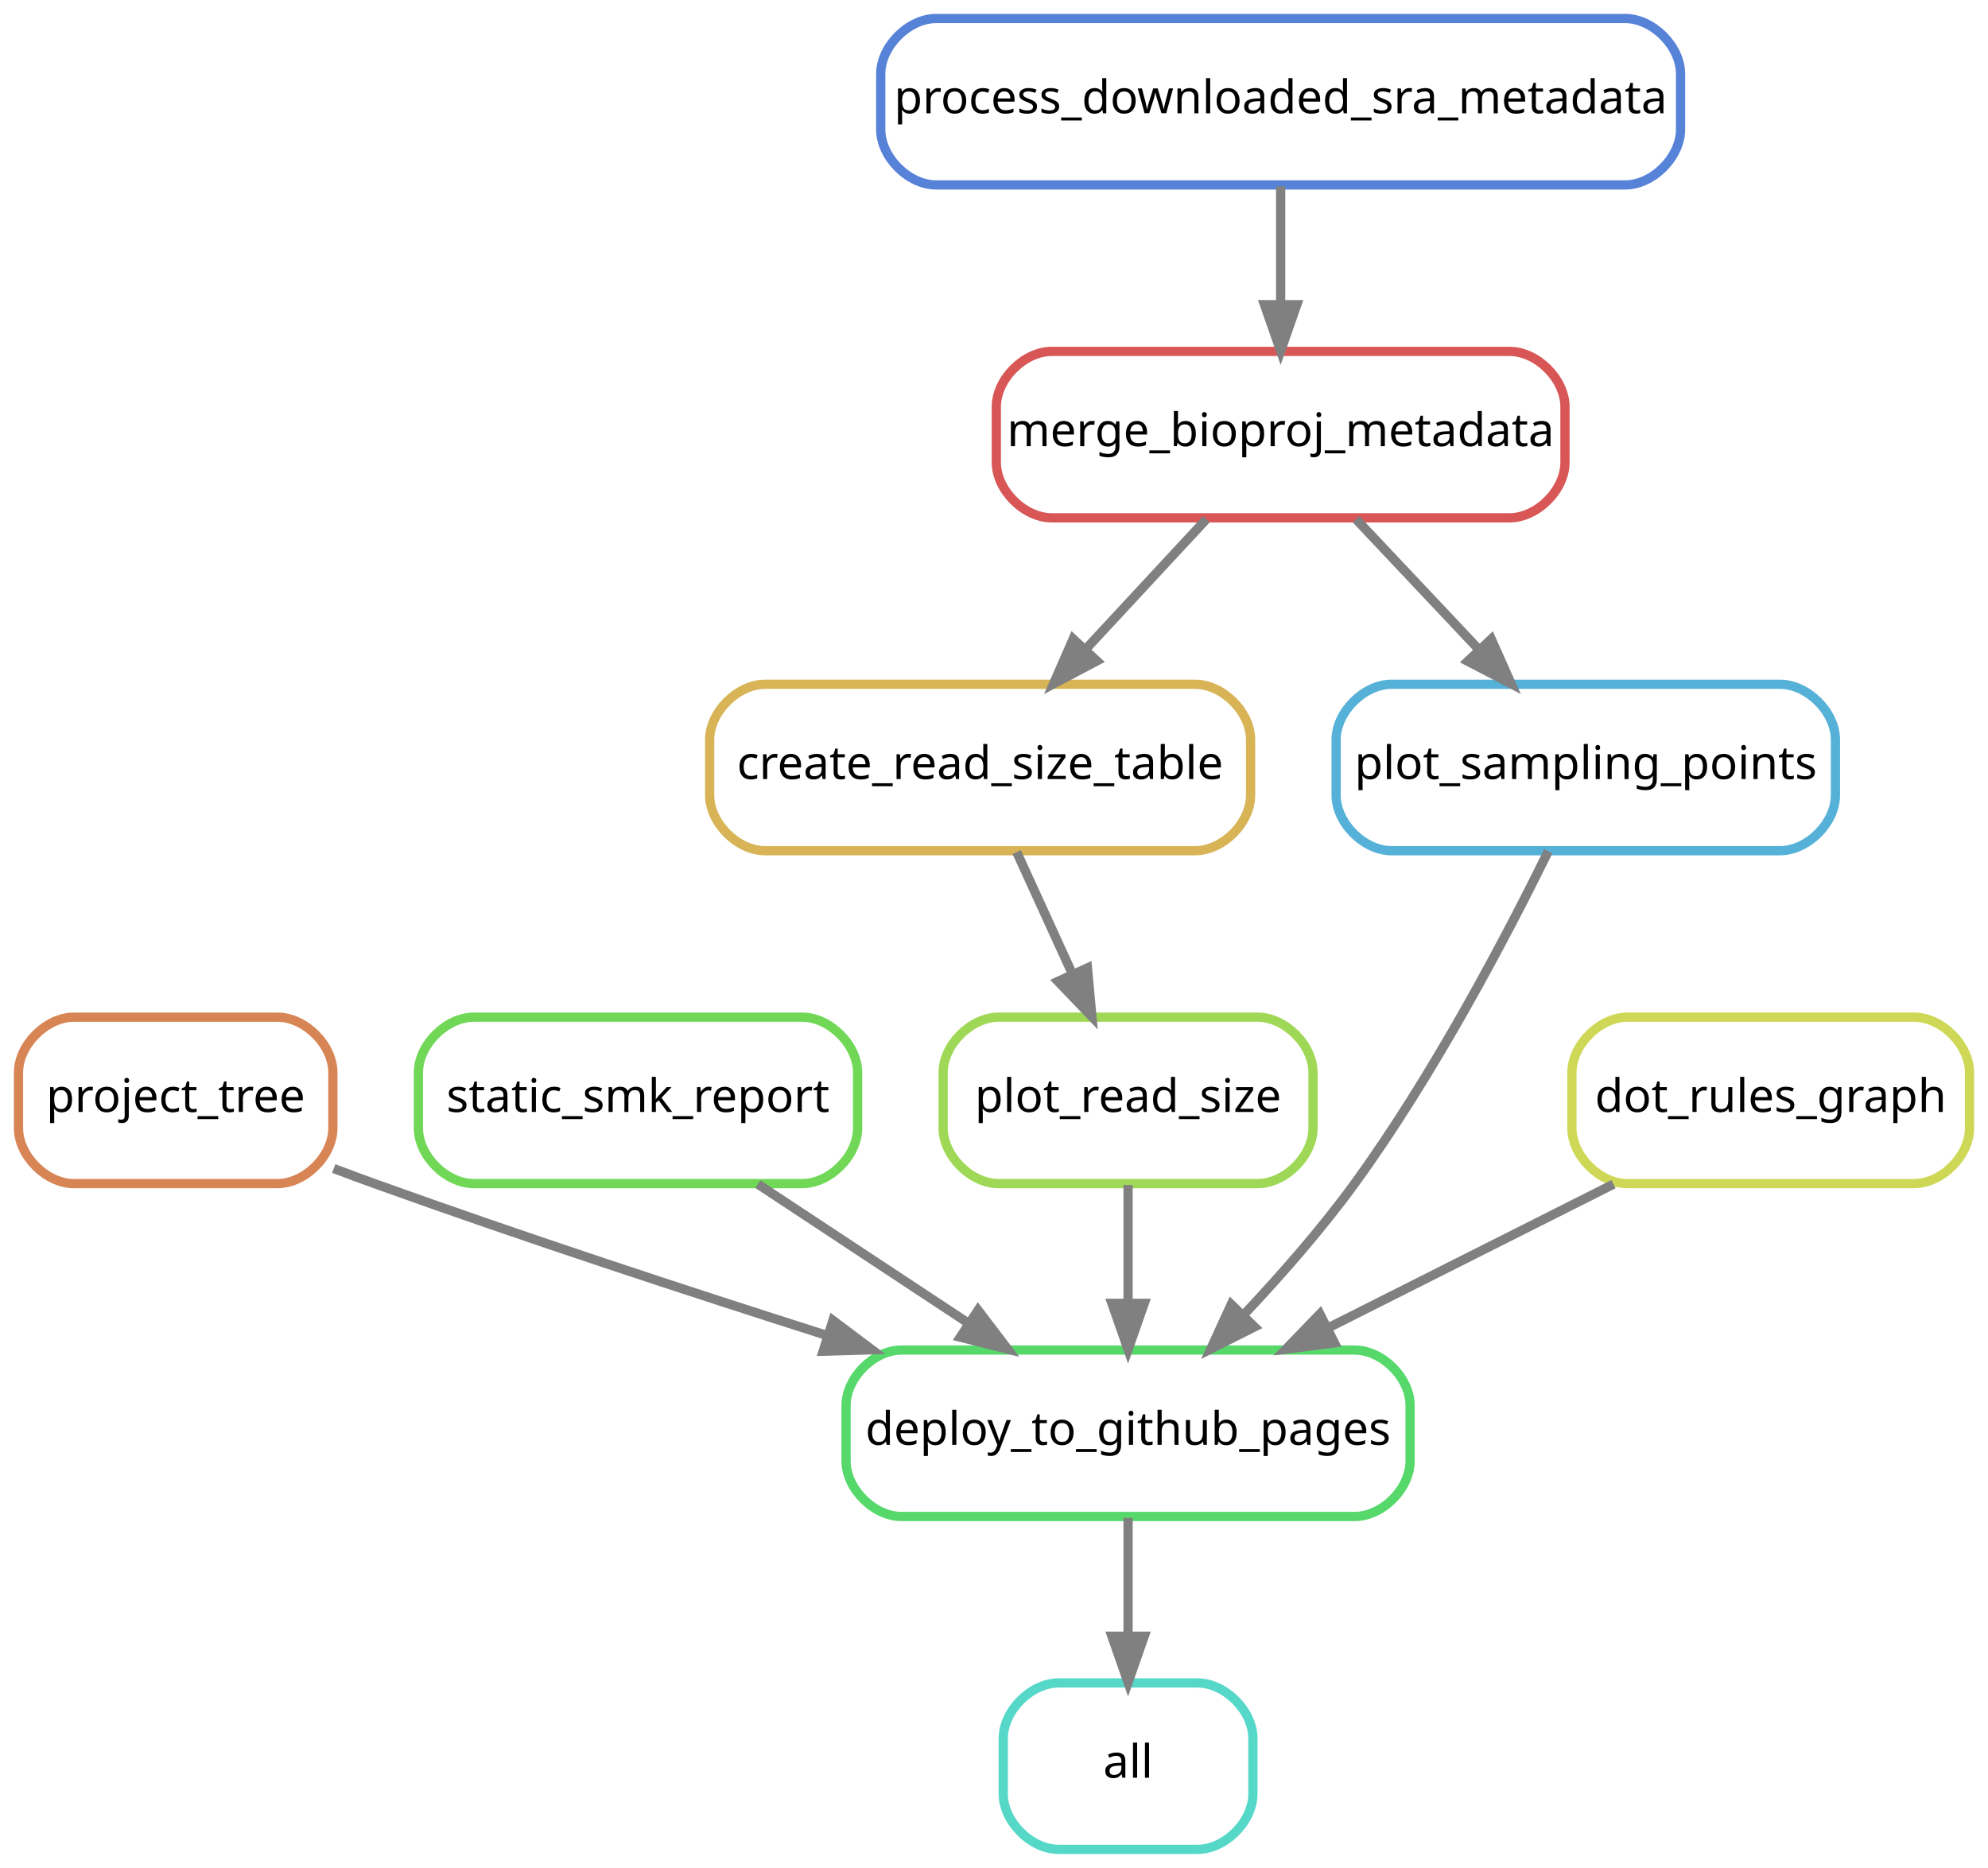
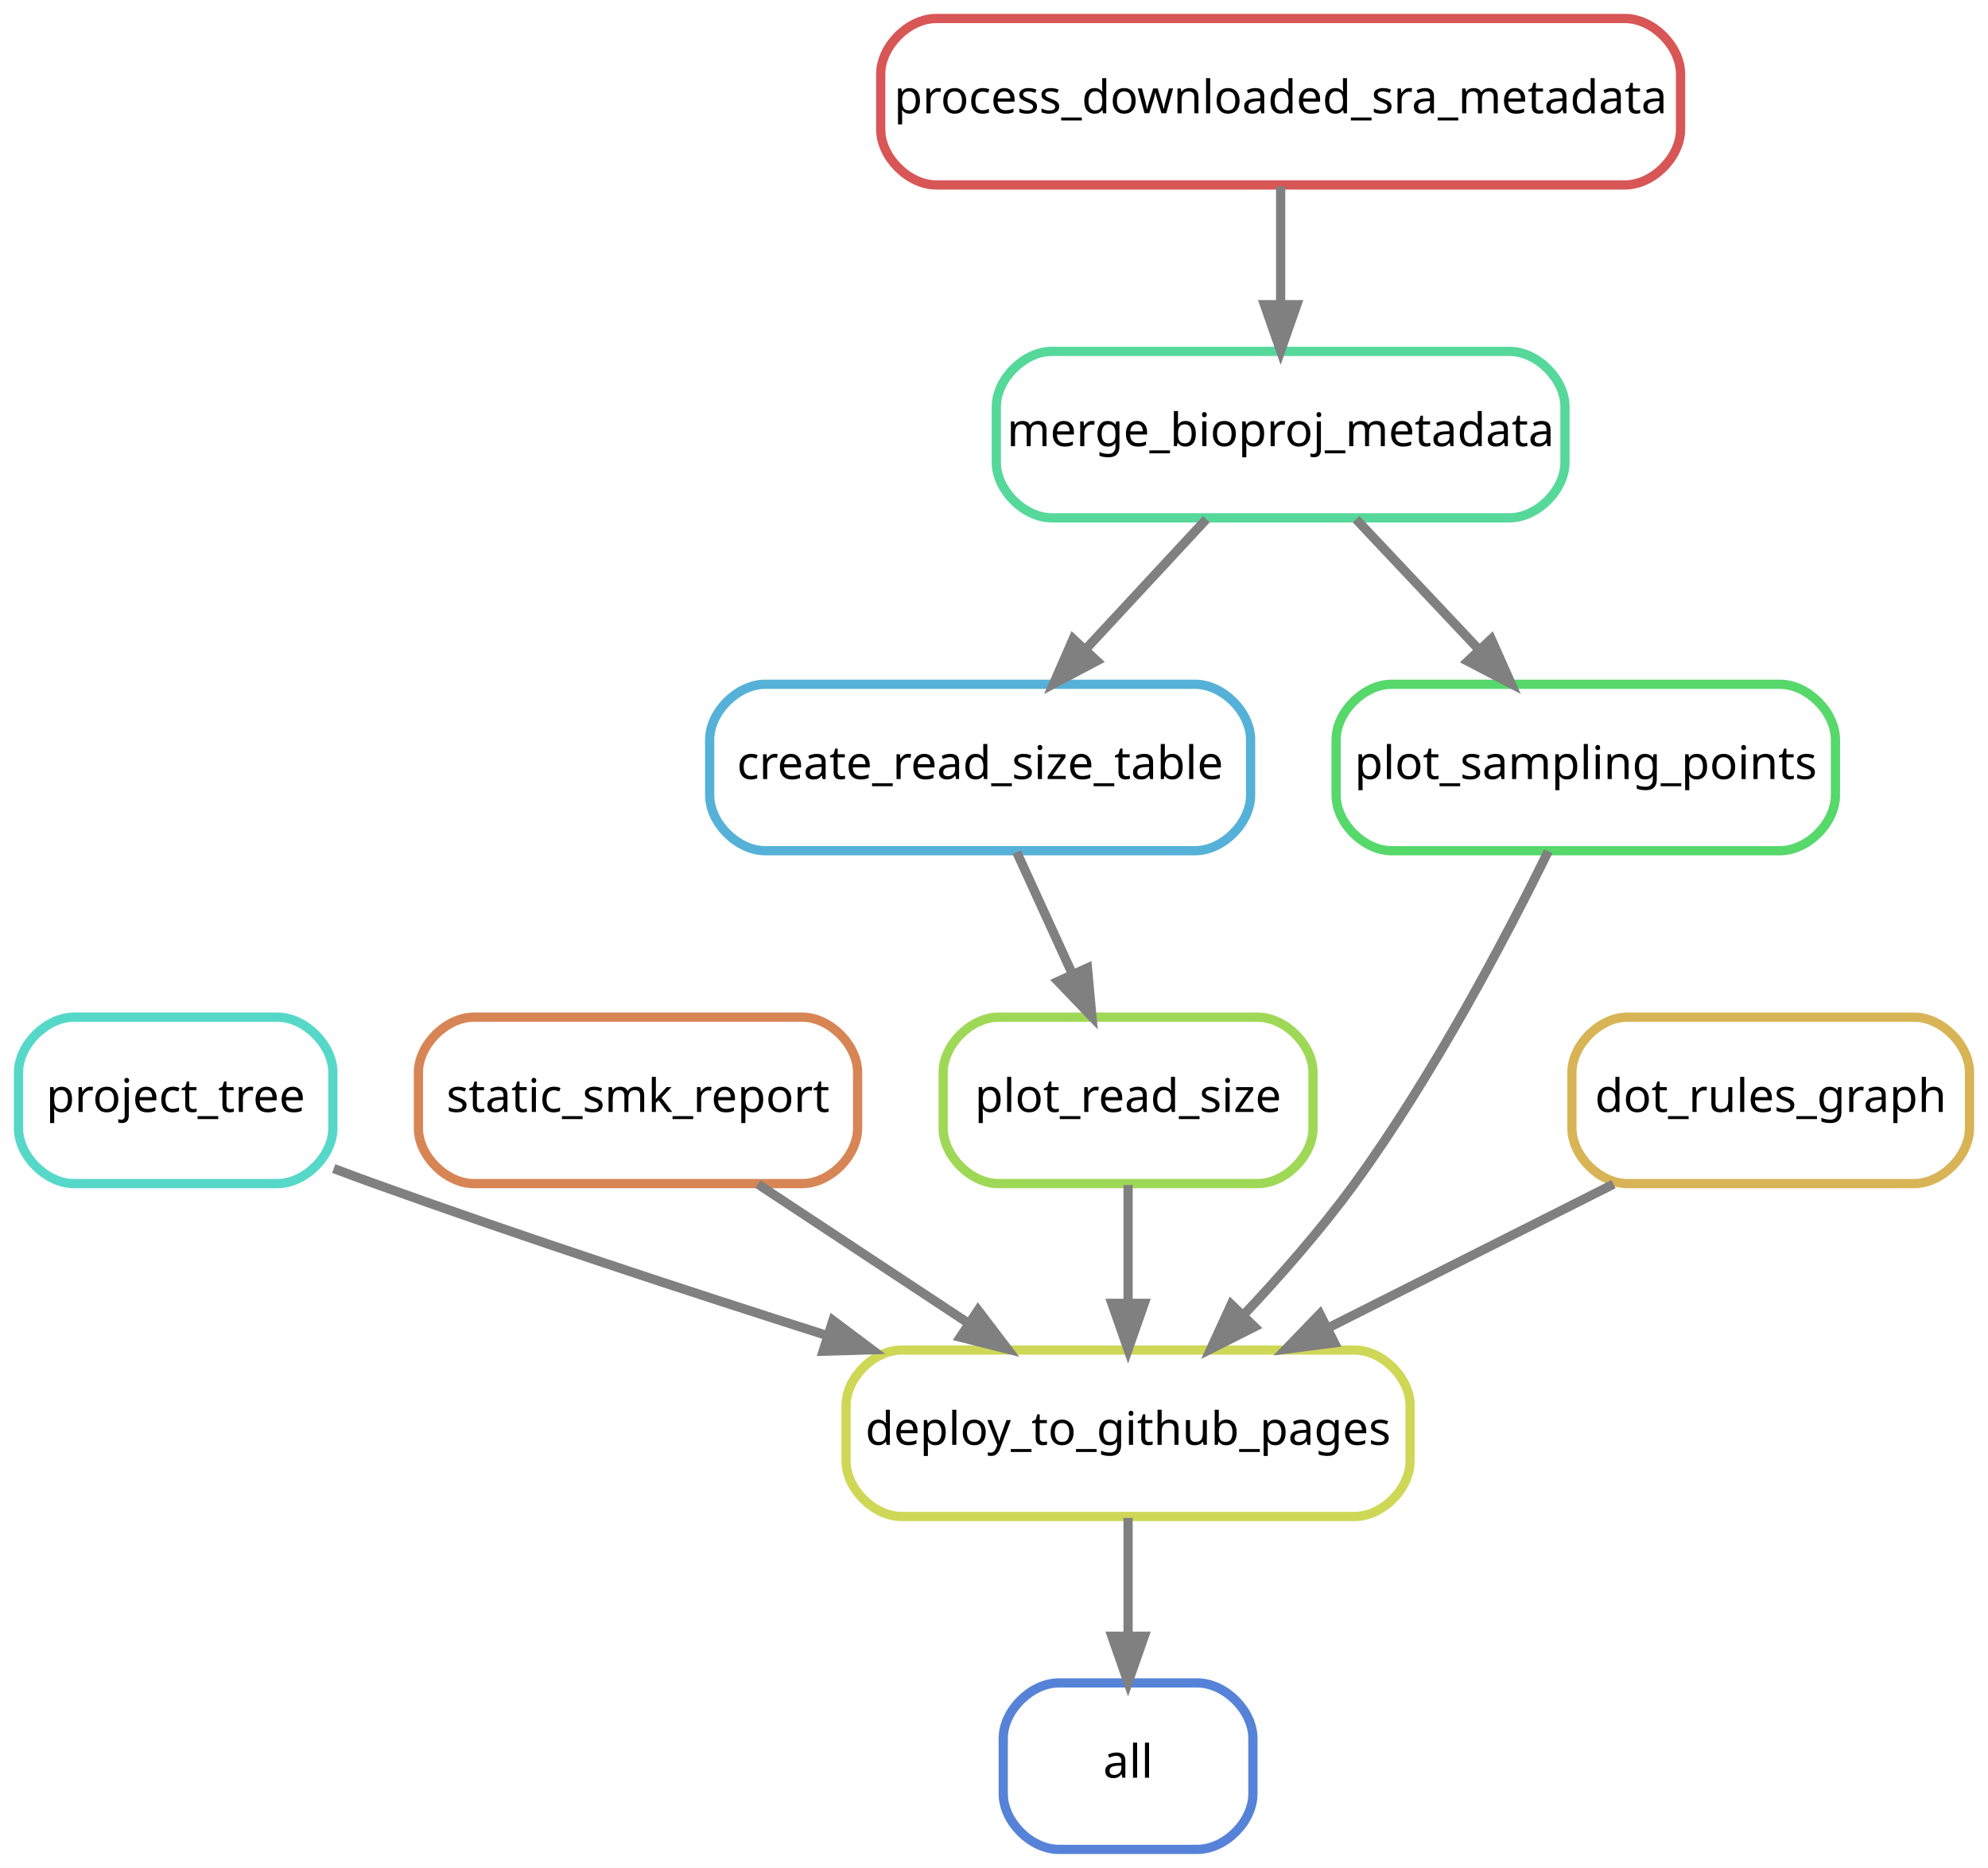
<svg xmlns="http://www.w3.org/2000/svg" width="430pt" height="404pt" viewBox="0.00 0.00 430.00 404.00">
  <g id="graph0" class="graph" transform="scale(1 1) rotate(0) translate(4 400)">
    <polygon fill="white" stroke="none" points="-4,4 -4,-400 426,-400 426,4 -4,4" />
    <g id="node1" class="node">
-       <path fill="none" stroke="#56d8c9" stroke-width="2" d="M255,-36C255,-36 225,-36 225,-36 219,-36 213,-30 213,-24 213,-24 213,-12 213,-12 213,-6 219,0 225,0 225,0 255,0 255,0 261,0 267,-6 267,-12 267,-12 267,-24 267,-24 267,-30 261,-36 255,-36" />
+       <path fill="none" stroke="#5682d8" stroke-width="2" d="M255,-36C255,-36 225,-36 225,-36 219,-36 213,-30 213,-24 213,-24 213,-12 213,-12 213,-6 219,0 225,0 225,0 255,0 255,0 261,0 267,-6 267,-12 267,-12 267,-24 267,-24 267,-30 261,-36 255,-36" />
      <text text-anchor="middle" x="240" y="-15.5" font-family="sans" font-size="10.00">all</text>
    </g>
    <g id="node2" class="node">
-       <path fill="none" stroke="#56d86b" stroke-width="2" d="M289,-108C289,-108 191,-108 191,-108 185,-108 179,-102 179,-96 179,-96 179,-84 179,-84 179,-78 185,-72 191,-72 191,-72 289,-72 289,-72 295,-72 301,-78 301,-84 301,-84 301,-96 301,-96 301,-102 295,-108 289,-108" />
+       <path fill="none" stroke="#ced856" stroke-width="2" d="M289,-108C289,-108 191,-108 191,-108 185,-108 179,-102 179,-96 179,-96 179,-84 179,-84 179,-78 185,-72 191,-72 191,-72 289,-72 289,-72 295,-72 301,-78 301,-84 301,-84 301,-96 301,-96 301,-102 295,-108 289,-108" />
      <text text-anchor="middle" x="240" y="-87.5" font-family="sans" font-size="10.00">deploy_to_github_pages</text>
    </g>
    <g id="edge1" class="edge">
      <path fill="none" stroke="grey" stroke-width="2" d="M240,-71.7C240,-63.98 240,-54.71 240,-46.11" />
      <polygon fill="grey" stroke="grey" stroke-width="2" points="243.5,-46.1 240,-36.1 236.5,-46.1 243.5,-46.1" />
    </g>
    <g id="node3" class="node">
-       <path fill="none" stroke="#d88556" stroke-width="2" d="M56,-180C56,-180 12,-180 12,-180 6,-180 0,-174 0,-168 0,-168 0,-156 0,-156 0,-150 6,-144 12,-144 12,-144 56,-144 56,-144 62,-144 68,-150 68,-156 68,-156 68,-168 68,-168 68,-174 62,-180 56,-180" />
+       <path fill="none" stroke="#56d8c9" stroke-width="2" d="M56,-180C56,-180 12,-180 12,-180 6,-180 0,-174 0,-168 0,-168 0,-156 0,-156 0,-150 6,-144 12,-144 12,-144 56,-144 56,-144 62,-144 68,-150 68,-156 68,-156 68,-168 68,-168 68,-174 62,-180 56,-180" />
      <text text-anchor="middle" x="34" y="-159.5" font-family="sans" font-size="10.00">project_tree</text>
    </g>
-     <g id="edge2" class="edge">
+     <g id="edge6" class="edge">
      <path fill="none" stroke="grey" stroke-width="2" d="M68.19,-147.26C71.16,-146.13 74.13,-145.03 77,-144 108.95,-132.5 144.8,-120.73 174.72,-111.2" />
      <polygon fill="grey" stroke="grey" stroke-width="2" points="176.16,-114.42 184.63,-108.06 174.04,-107.75 176.16,-114.42" />
    </g>
    <g id="node4" class="node">
-       <path fill="none" stroke="#70d856" stroke-width="2" d="M169.5,-180C169.5,-180 98.5,-180 98.5,-180 92.5,-180 86.5,-174 86.5,-168 86.5,-168 86.5,-156 86.5,-156 86.5,-150 92.5,-144 98.5,-144 98.5,-144 169.5,-144 169.5,-144 175.5,-144 181.5,-150 181.5,-156 181.5,-156 181.5,-168 181.5,-168 181.5,-174 175.5,-180 169.5,-180" />
+       <path fill="none" stroke="#d88556" stroke-width="2" d="M169.5,-180C169.5,-180 98.5,-180 98.5,-180 92.5,-180 86.5,-174 86.5,-168 86.5,-168 86.5,-156 86.5,-156 86.5,-150 92.5,-144 98.5,-144 98.5,-144 169.5,-144 169.5,-144 175.5,-144 181.5,-150 181.5,-156 181.5,-156 181.5,-168 181.5,-168 181.5,-174 175.5,-180 169.5,-180" />
      <text text-anchor="middle" x="134" y="-159.5" font-family="sans" font-size="10.00">static_smk_report</text>
    </g>
-     <g id="edge4" class="edge">
+     <g id="edge2" class="edge">
      <path fill="none" stroke="grey" stroke-width="2" d="M159.93,-143.88C173.66,-134.81 190.71,-123.55 205.54,-113.76" />
      <polygon fill="grey" stroke="grey" stroke-width="2" points="207.55,-116.62 213.97,-108.19 203.7,-110.78 207.55,-116.62" />
    </g>
    <g id="node5" class="node">
      <path fill="none" stroke="#9fd856" stroke-width="2" d="M268,-180C268,-180 212,-180 212,-180 206,-180 200,-174 200,-168 200,-168 200,-156 200,-156 200,-150 206,-144 212,-144 212,-144 268,-144 268,-144 274,-144 280,-150 280,-156 280,-156 280,-168 280,-168 280,-174 274,-180 268,-180" />
      <text text-anchor="middle" x="240" y="-159.5" font-family="sans" font-size="10.00">plot_read_size</text>
    </g>
-     <g id="edge5" class="edge">
+     <g id="edge4" class="edge">
      <path fill="none" stroke="grey" stroke-width="2" d="M240,-143.7C240,-135.98 240,-126.71 240,-118.11" />
      <polygon fill="grey" stroke="grey" stroke-width="2" points="243.5,-118.1 240,-108.1 236.5,-118.1 243.5,-118.1" />
    </g>
    <g id="node6" class="node">
-       <path fill="none" stroke="#d8b456" stroke-width="2" d="M254.5,-252C254.5,-252 161.5,-252 161.5,-252 155.5,-252 149.5,-246 149.5,-240 149.5,-240 149.5,-228 149.5,-228 149.5,-222 155.5,-216 161.5,-216 161.5,-216 254.5,-216 254.5,-216 260.5,-216 266.5,-222 266.5,-228 266.5,-228 266.5,-240 266.5,-240 266.5,-246 260.5,-252 254.5,-252" />
+       <path fill="none" stroke="#56b1d8" stroke-width="2" d="M254.5,-252C254.5,-252 161.5,-252 161.5,-252 155.5,-252 149.5,-246 149.5,-240 149.5,-240 149.5,-228 149.5,-228 149.5,-222 155.5,-216 161.5,-216 161.5,-216 254.5,-216 254.5,-216 260.5,-216 266.5,-222 266.5,-228 266.5,-228 266.5,-240 266.5,-240 266.5,-246 260.5,-252 254.5,-252" />
      <text text-anchor="middle" x="208" y="-231.5" font-family="sans" font-size="10.00">create_read_size_table</text>
    </g>
    <g id="edge7" class="edge">
      <path fill="none" stroke="grey" stroke-width="2" d="M215.91,-215.7C219.55,-207.73 223.95,-198.1 227.99,-189.26" />
      <polygon fill="grey" stroke="grey" stroke-width="2" points="231.21,-190.65 232.18,-180.1 224.84,-187.74 231.21,-190.65" />
    </g>
    <g id="node7" class="node">
-       <path fill="none" stroke="#d85656" stroke-width="2" d="M322.5,-324C322.5,-324 223.5,-324 223.5,-324 217.5,-324 211.5,-318 211.5,-312 211.5,-312 211.5,-300 211.5,-300 211.5,-294 217.5,-288 223.5,-288 223.5,-288 322.5,-288 322.5,-288 328.5,-288 334.5,-294 334.5,-300 334.5,-300 334.5,-312 334.5,-312 334.5,-318 328.5,-324 322.5,-324" />
+       <path fill="none" stroke="#56d89a" stroke-width="2" d="M322.5,-324C322.5,-324 223.5,-324 223.5,-324 217.5,-324 211.5,-318 211.5,-312 211.5,-312 211.5,-300 211.5,-300 211.5,-294 217.5,-288 223.5,-288 223.5,-288 322.5,-288 322.5,-288 328.5,-288 334.5,-294 334.5,-300 334.5,-300 334.5,-312 334.5,-312 334.5,-318 328.5,-324 322.5,-324" />
      <text text-anchor="middle" x="273" y="-303.5" font-family="sans" font-size="10.00">merge_bioproj_metadata</text>
    </g>
    <g id="edge8" class="edge">
      <path fill="none" stroke="grey" stroke-width="2" d="M256.93,-287.7C249.06,-279.22 239.44,-268.86 230.83,-259.58" />
      <polygon fill="grey" stroke="grey" stroke-width="2" points="233.25,-257.05 223.88,-252.1 228.12,-261.81 233.25,-257.05" />
    </g>
    <g id="node9" class="node">
-       <path fill="none" stroke="#56b1d8" stroke-width="2" d="M381,-252C381,-252 297,-252 297,-252 291,-252 285,-246 285,-240 285,-240 285,-228 285,-228 285,-222 291,-216 297,-216 297,-216 381,-216 381,-216 387,-216 393,-222 393,-228 393,-228 393,-240 393,-240 393,-246 387,-252 381,-252" />
+       <path fill="none" stroke="#56d86b" stroke-width="2" d="M381,-252C381,-252 297,-252 297,-252 291,-252 285,-246 285,-240 285,-240 285,-228 285,-228 285,-222 291,-216 297,-216 297,-216 381,-216 381,-216 387,-216 393,-222 393,-228 393,-228 393,-240 393,-240 393,-246 387,-252 381,-252" />
      <text text-anchor="middle" x="339" y="-231.5" font-family="sans" font-size="10.00">plot_sampling_points</text>
    </g>
    <g id="edge10" class="edge">
      <path fill="none" stroke="grey" stroke-width="2" d="M289.31,-287.7C297.31,-279.22 307.07,-268.86 315.82,-259.58" />
      <polygon fill="grey" stroke="grey" stroke-width="2" points="318.56,-261.78 322.87,-252.1 313.47,-256.98 318.56,-261.78" />
    </g>
    <g id="node8" class="node">
-       <path fill="none" stroke="#5682d8" stroke-width="2" d="M347.5,-396C347.5,-396 198.5,-396 198.5,-396 192.5,-396 186.5,-390 186.5,-384 186.5,-384 186.5,-372 186.5,-372 186.5,-366 192.5,-360 198.5,-360 198.5,-360 347.5,-360 347.5,-360 353.5,-360 359.5,-366 359.5,-372 359.5,-372 359.5,-384 359.5,-384 359.5,-390 353.5,-396 347.5,-396" />
+       <path fill="none" stroke="#d85656" stroke-width="2" d="M347.5,-396C347.5,-396 198.5,-396 198.5,-396 192.5,-396 186.5,-390 186.5,-384 186.5,-384 186.5,-372 186.5,-372 186.5,-366 192.5,-360 198.5,-360 198.5,-360 347.5,-360 347.5,-360 353.5,-360 359.5,-366 359.5,-372 359.5,-372 359.5,-384 359.5,-384 359.5,-390 353.5,-396 347.5,-396" />
      <text text-anchor="middle" x="273" y="-375.5" font-family="sans" font-size="10.00">process_downloaded_sra_metadata</text>
    </g>
    <g id="edge9" class="edge">
      <path fill="none" stroke="grey" stroke-width="2" d="M273,-359.7C273,-351.98 273,-342.71 273,-334.11" />
      <polygon fill="grey" stroke="grey" stroke-width="2" points="276.5,-334.1 273,-324.1 269.5,-334.1 276.5,-334.1" />
    </g>
-     <g id="edge6" class="edge">
+     <g id="edge5" class="edge">
      <path fill="none" stroke="grey" stroke-width="2" d="M330.89,-215.88C321.81,-197.42 306.1,-167.5 289,-144 281.81,-134.13 273,-124.09 264.84,-115.44" />
      <polygon fill="grey" stroke="grey" stroke-width="2" points="267.35,-113.01 257.89,-108.24 262.31,-117.87 267.35,-113.01" />
    </g>
    <g id="node10" class="node">
-       <path fill="none" stroke="#ced856" stroke-width="2" d="M410,-180C410,-180 348,-180 348,-180 342,-180 336,-174 336,-168 336,-168 336,-156 336,-156 336,-150 342,-144 348,-144 348,-144 410,-144 410,-144 416,-144 422,-150 422,-156 422,-156 422,-168 422,-168 422,-174 416,-180 410,-180" />
+       <path fill="none" stroke="#d8b456" stroke-width="2" d="M410,-180C410,-180 348,-180 348,-180 342,-180 336,-174 336,-168 336,-168 336,-156 336,-156 336,-150 342,-144 348,-144 348,-144 410,-144 410,-144 416,-144 422,-150 422,-156 422,-156 422,-168 422,-168 422,-174 416,-180 410,-180" />
      <text text-anchor="middle" x="379" y="-159.5" font-family="sans" font-size="10.00">dot_rules_graph</text>
    </g>
    <g id="edge3" class="edge">
      <path fill="none" stroke="grey" stroke-width="2" d="M345,-143.88C326.4,-134.51 303.17,-122.81 283.29,-112.8" />
      <polygon fill="grey" stroke="grey" stroke-width="2" points="284.64,-109.56 274.13,-108.19 281.49,-115.81 284.64,-109.56" />
    </g>
  </g>
</svg>
